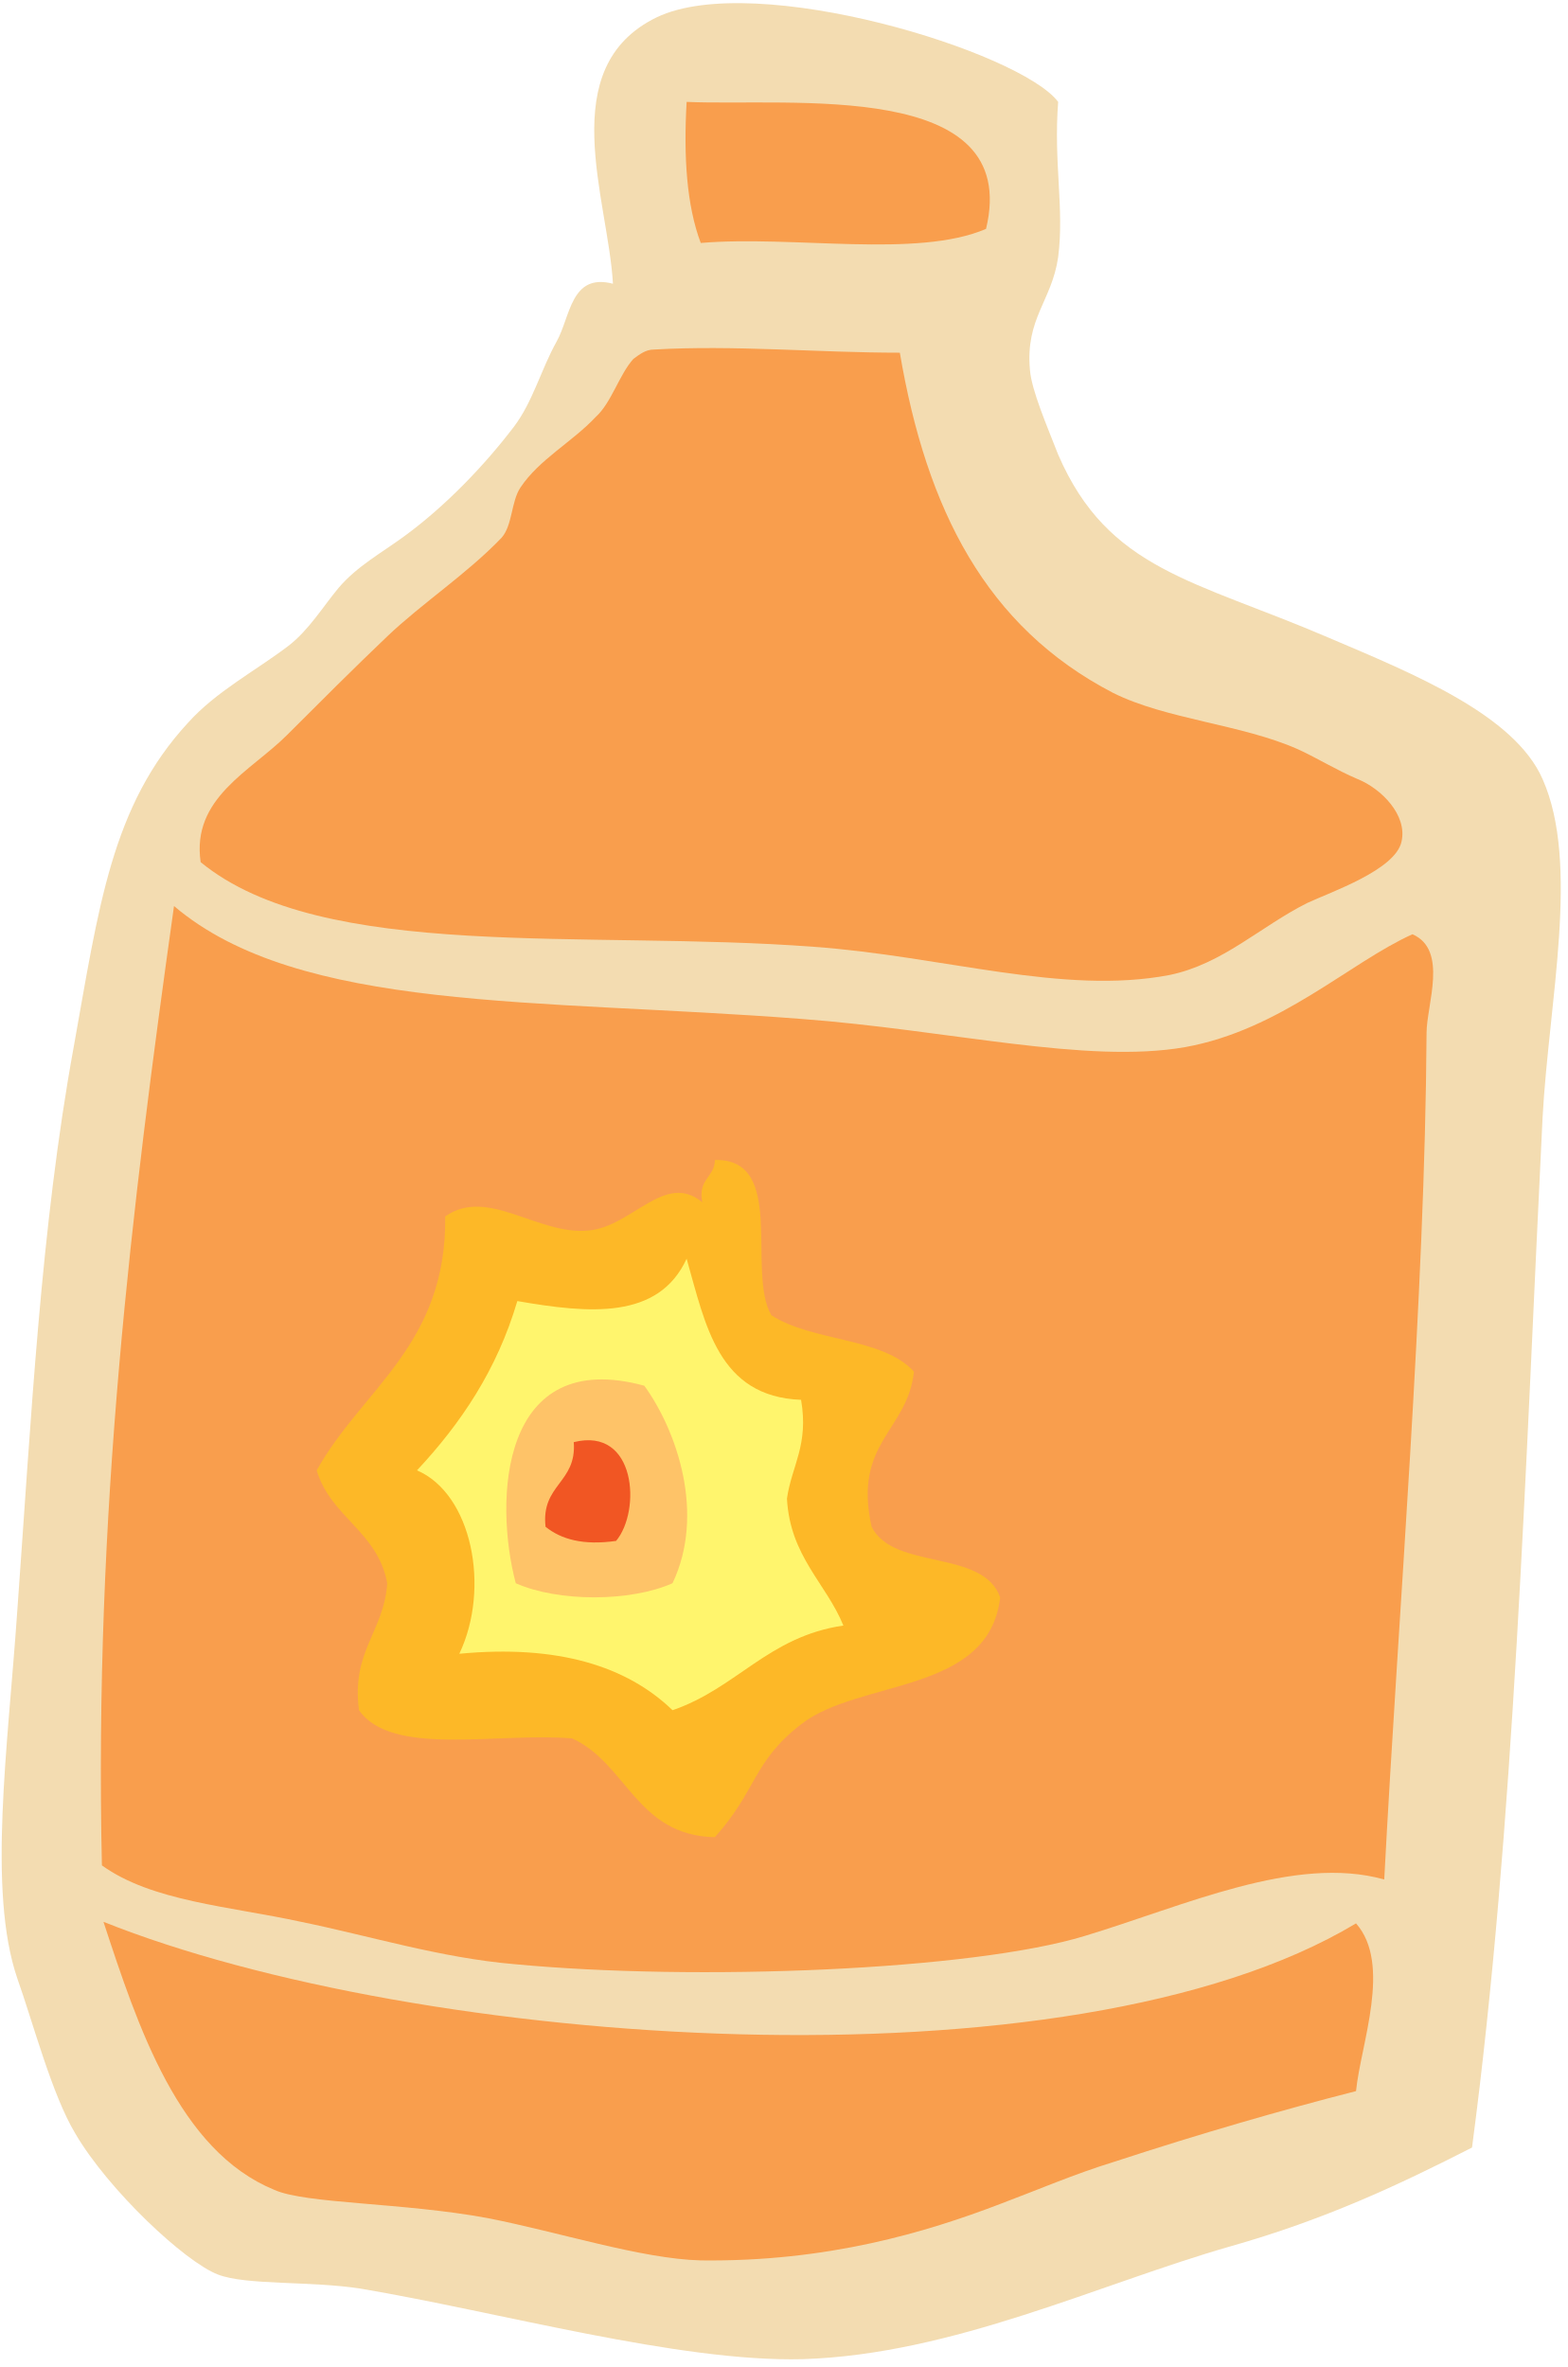
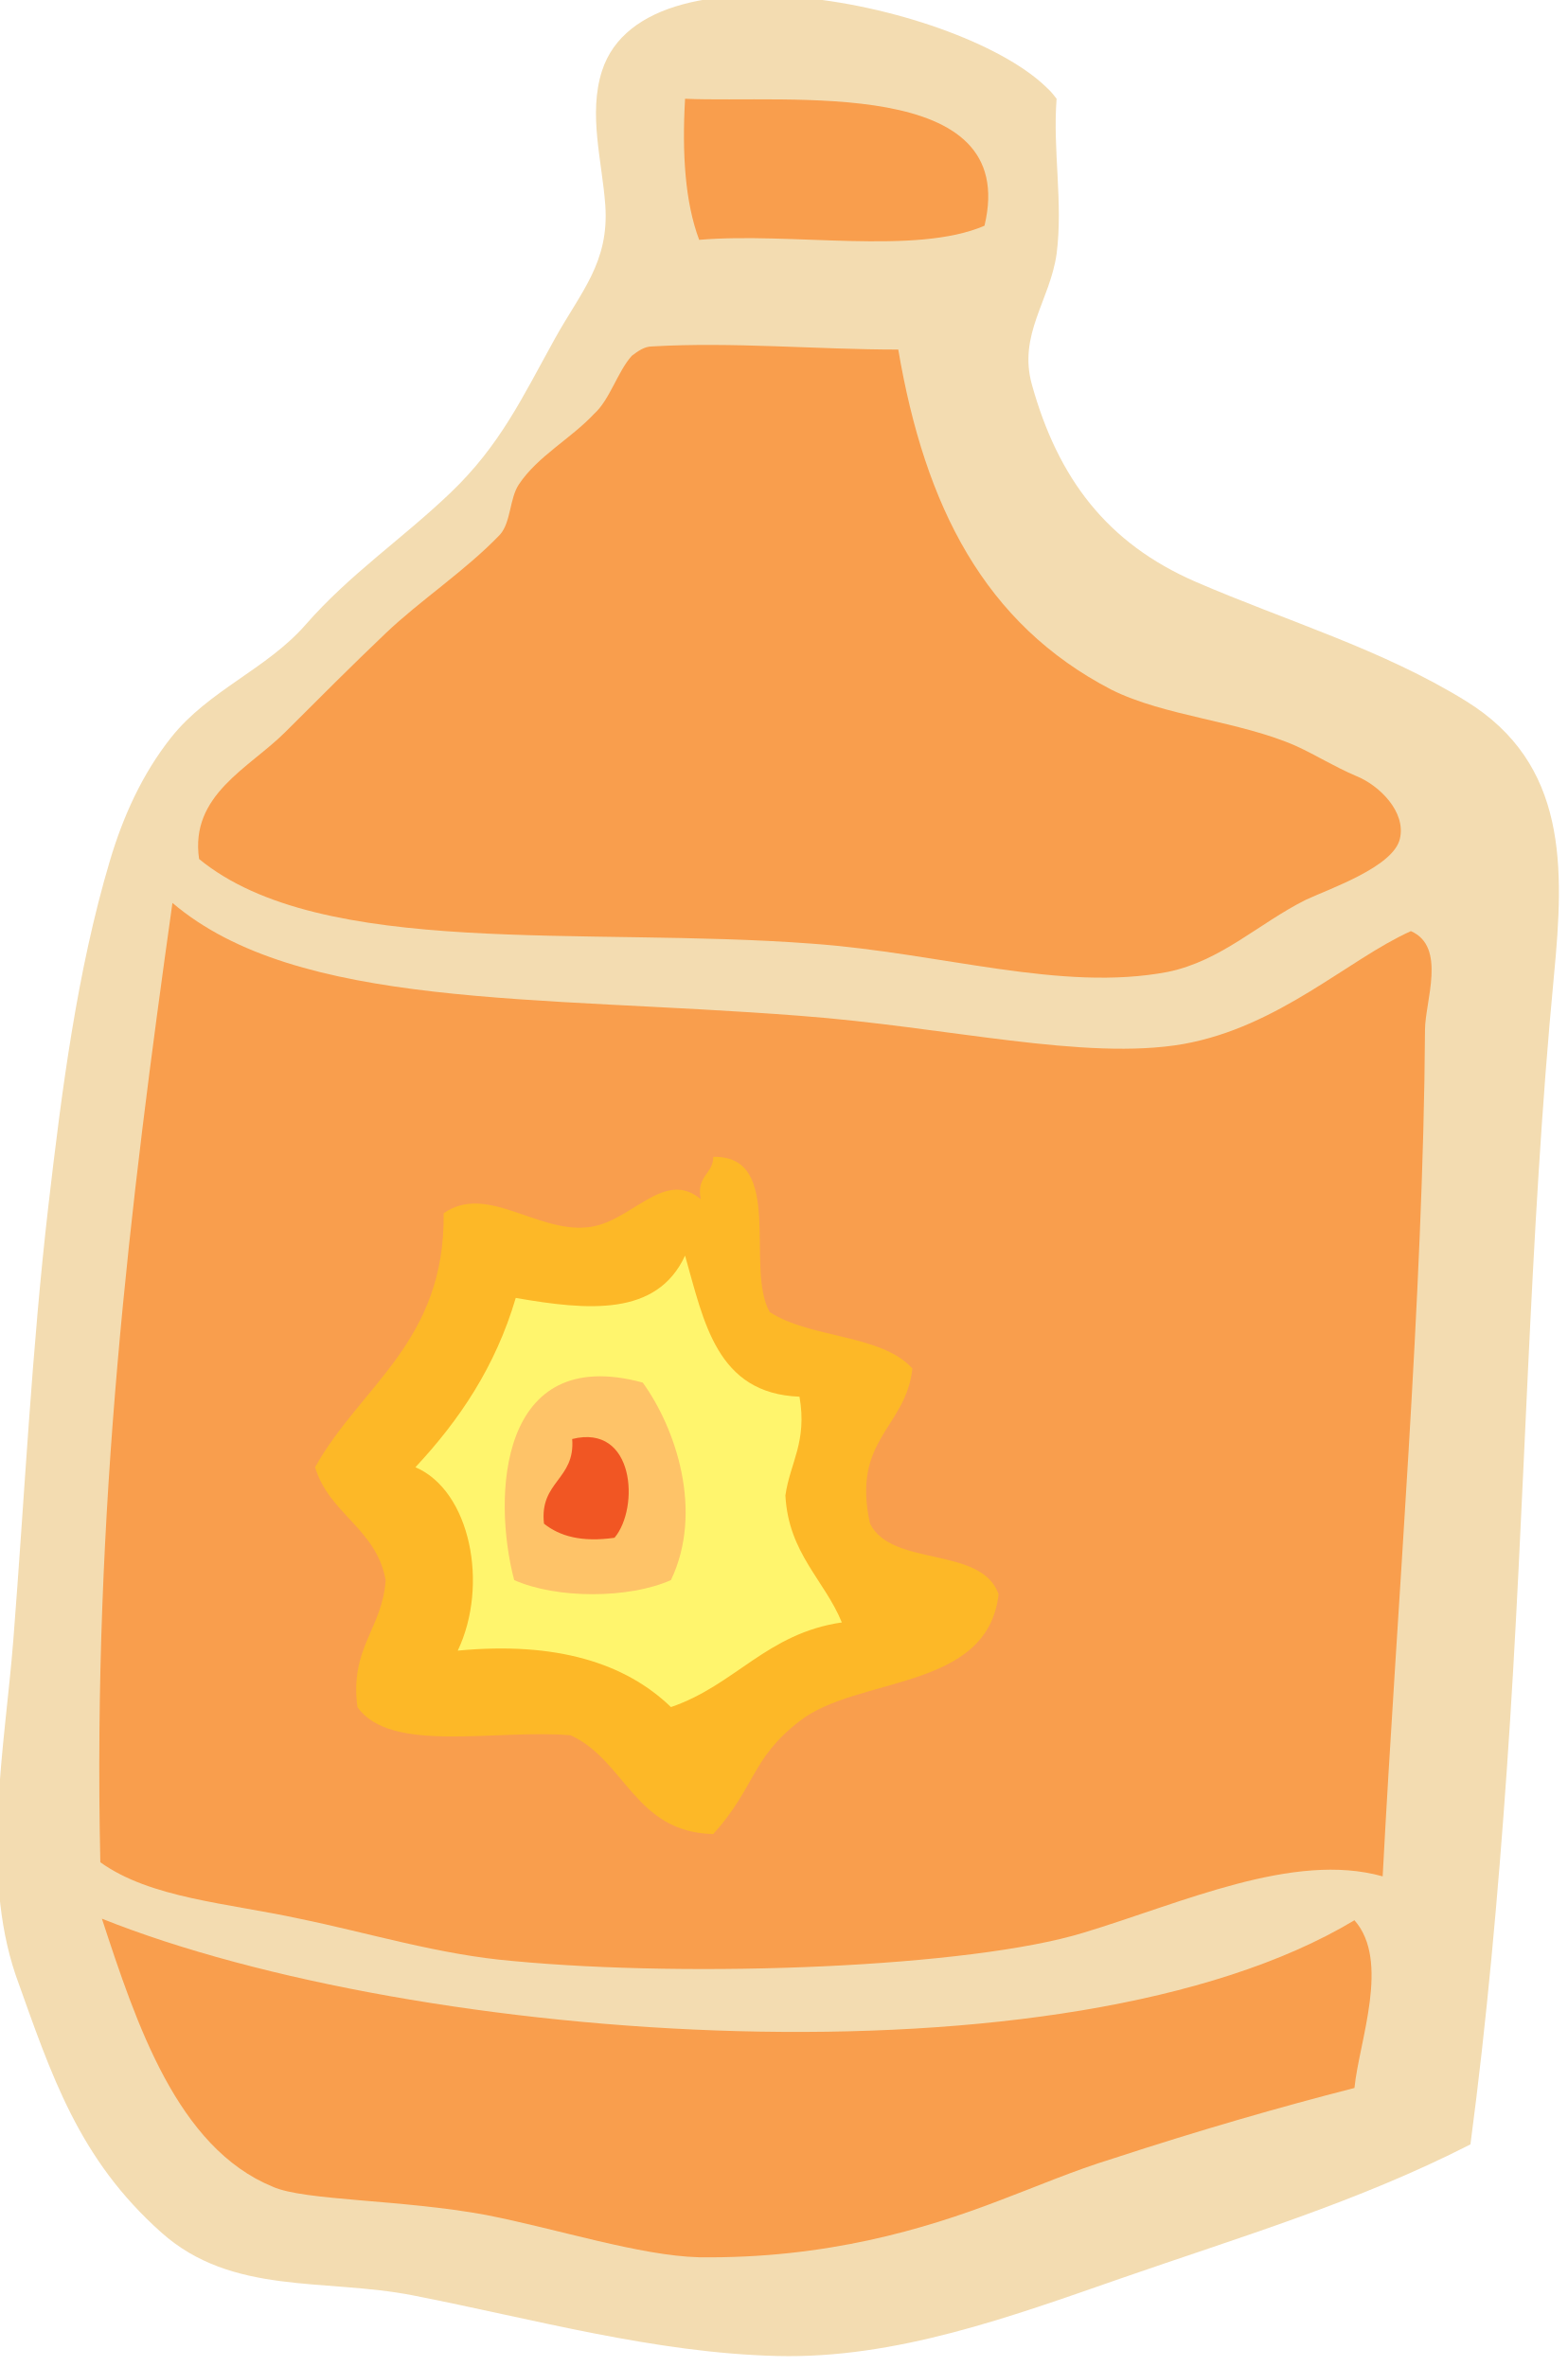
- <svg xmlns="http://www.w3.org/2000/svg" version="1.1" baseProfile="tiny" x="0px" y="0px" width="100px" height="151px" viewBox="-0.1 -0.2 100 151" overflow="visible" xml:space="preserve">
-   <defs>
- </defs>
-   <path fill="#F3DCB1" d="M67.4,6.3c-0.3,3.9,0.4,6.8,0,9.9c-0.4,2.8-2.1,3.9-1.8,7.2c0.1,1.3,1.1,3.6,1.8,5.4  c3.2,7.4,8.7,8,17.3,11.7c5.4,2.3,11.8,4.9,13.6,9c2.4,5.4,0.4,14.2,0,21.6c-1.1,22.2-1.8,45.3-4.5,65.7c-4.7,2.4-9.4,4.6-15.4,6.3  c-8.4,2.4-17.7,6.9-27.3,7.2c-7.9,0.2-19.3-3-28.2-4.5c-3.2-0.5-7.3-0.2-9.1-0.9c-2.1-0.8-7-5.4-9.1-9C3.2,133.4,2,128.8,1,126  c-1.9-5.6-0.6-14.7,0-23.4c0.9-12.4,1.5-24.5,3.6-36c1.6-8.9,2.4-15.4,7.3-20.7c1.8-2,4.3-3.3,6.4-4.9c1.3-1,2.2-2.5,3.2-3.7  c1.2-1.4,2.7-2.2,4.2-3.3c2.6-1.9,5.1-4.5,7-7c1.2-1.6,1.7-3.6,2.7-5.4c0.9-1.6,0.9-4.4,3.6-3.7c-0.3-5.4-3.8-13.8,2.8-17  C48.1-2.1,65,3.1,67.4,6.3z" />
-   <path fill="#F99E4D" d="M43.7,6.3c6.6,0.3,21.4-1.5,19.1,8.1c-4.4,1.9-12.3,0.4-18.2,0.9C43.7,12.9,43.5,9.8,43.7,6.3z" />
-   <path fill="#F99E4D" d="M86.4,122.5c2.3,2.6,0.3,7.7,0,10.7c-4.7,1.2-9.9,2.7-15.4,4.5c-2.6,0.8-4.9,1.8-7.3,2.7  c-4.7,1.8-11,3.7-19.1,3.6c-3.8-0.1-9-1.8-13.6-2.7c-5.4-1-11.6-0.9-13.6-1.8c-6.1-2.5-8.7-10.4-10.9-17.1  C26.5,130.4,68.1,133.5,86.4,122.5z" />
-   <path fill="#F99E4D" d="M11,57.6c8,6.8,23.2,5.9,40,7.2c9.4,0.7,18.2,2.9,24.5,1.8c6.1-1.1,10.5-5.4,14.5-7.2c2.3,1,0.9,4.5,0.9,6.3  c-0.1,16.9-1.8,36.9-2.7,54c-5.7-1.6-12.8,1.7-19.1,3.6c-7.2,2.2-24.8,2.9-36.4,1.8c-4.7-0.4-9.2-1.8-13.6-2.7  c-4.6-1-9.5-1.3-12.7-3.6C5.9,96.3,8.3,76.8,11,57.6z" />
-   <path fill="#F99E4D" d="M40.3,22.7c0.4-0.3,0.8-0.6,1.3-0.6c5.1-0.3,10.5,0.2,15.7,0.2c1.7,10,5.5,17.5,13.6,21.7  c3.4,1.7,8.2,2,11.8,3.6c1.3,0.6,2.4,1.3,3.8,1.9c1.5,0.6,3.2,2.3,2.8,4c-0.4,1.8-4.5,3.2-6,3.9c-3,1.5-5.4,3.9-8.8,4.6  c-6.8,1.3-14.4-1.2-22.7-1.8c-14.5-1.1-31.3,1-39.1-5.4c-0.6-4.1,3.2-5.8,5.5-8.1c2.1-2.1,4.3-4.3,6.4-6.3c2.2-2.1,5.1-4,7.3-6.3  c0.7-0.8,0.6-2.3,1.2-3.2c1.2-1.8,3.3-2.9,4.8-4.5C38.9,25.5,39.4,23.7,40.3,22.7z" />
-   <path fill="#FDB827" d="M45.5,73.8c4.6-0.1,2,7.1,3.6,9.9c2.6,1.7,7.1,1.4,9.1,3.6c-0.4,3.8-3.9,4.5-2.7,9.9  c1.4,2.8,7.1,1.4,8.2,4.5c-0.7,6.2-9,5.2-12.7,8.1c-3.1,2.4-2.8,4.2-5.5,7.2c-5-0.1-5.6-4.7-9.1-6.3c-4.8-0.4-11.5,1.2-13.6-1.8  c-0.5-3.8,1.6-5,1.8-8.1c-0.6-3.3-3.6-4.2-4.5-7.2c2.9-5.2,8.3-8,8.2-16.2c2.7-1.9,5.9,1.2,9.1,0.9c2.8-0.2,4.9-3.8,7.3-1.8  C44.4,75,45.5,74.9,45.5,73.8z" />
-   <path fill="#FFF56D" d="M43.7,80.1c1.2,4.2,2,8.8,7.3,9c0.5,2.9-0.6,4.2-0.9,6.3c0.2,3.7,2.5,5.4,3.6,8.1c-4.8,0.7-6.8,4-10.9,5.4  c-2.9-2.8-7.3-4.2-13.6-3.6c2-4.2,0.8-10.2-2.7-11.7c2.8-3,5.1-6.4,6.4-10.8C37.5,83.6,41.9,84,43.7,80.1z" />
-   <path fill="#FEC368" d="M41,88.2c2.1,2.9,3.9,8.2,1.8,12.6c-2.7,1.2-7.3,1.2-10,0C31.4,95.5,31.8,85.7,41,88.2z" />
-   <path fill="#F15623" d="M36.5,91.8c4-1,4.3,4.4,2.7,6.3c-2.1,0.3-3.5-0.1-4.5-0.9C34.4,94.5,36.7,94.4,36.5,91.8z" />
+ <svg xmlns="http://www.w3.org/2000/svg" version="1.1" id="Layer_1" x="0px" y="0px" width="100px" height="151px" viewBox="0 0 100 151" enable-background="new 0 0 100 151" xml:space="preserve">
+   <path fill="#F3DCB1" d="M67.4,6.3c-0.254,3.297,0.423,6.617,0,9.9c-0.427,2.985-2.465,5.146-1.575,8.339  c1.659,5.957,4.773,10.118,10.465,12.584c5.74,2.486,11.878,4.292,17.229,7.603c6.483,4.01,6.271,10.593,5.61,17.487  c-1.612,16.849-1.825,33.801-3.01,50.687c-0.56,7.985-1.27,15.963-2.32,23.899c-7.208,3.682-14.692,5.903-22.3,8.549  c-7.045,2.449-14.349,5.137-21.921,4.95c-7.845-0.193-15.577-2.368-23.236-3.867c-5.645-1.104-11.537,0.016-16.048-4.009  C5.012,137.711,3.309,132.464,1,126c-2.252-6.637-0.682-14.588-0.149-21.388c0.724-9.241,1.17-18.506,2.239-27.718  C3.938,69.597,4.91,61.962,7.013,54.9c0.84-2.822,2.061-5.527,3.898-7.846c2.397-3.026,6.089-4.352,8.574-7.192  c2.859-3.268,6.134-5.445,9.254-8.428c3.175-3.035,4.595-6.111,6.656-9.828c1.661-2.995,3.478-4.87,3.216-8.523  c-0.2-2.785-1.093-5.798-0.213-8.549C41.233-4.328,63.191,0.689,67.4,6.3C67.1,10.2,65,3.1,67.4,6.3z" />
+   <path fill="#F99E4D" d="M43.7,6.3c6.6,0.3,21.399-1.5,19.1,8.1c-4.399,1.9-12.3,0.4-18.2,0.9C43.7,12.9,43.5,9.8,43.7,6.3z" />
+   <path fill="#F99E4D" d="M86.4,122.5c2.3,2.6,0.3,7.7,0,10.7c-4.7,1.2-9.9,2.7-15.4,4.5c-2.6,0.8-4.9,1.8-7.3,2.7  c-4.7,1.8-11,3.699-19.1,3.6c-3.8-0.1-9-1.8-13.6-2.7c-5.4-1-11.6-0.899-13.6-1.8c-6.1-2.5-8.7-10.4-10.9-17.1  C26.5,130.4,68.1,133.5,86.4,122.5z" />
+   <path fill="#F99E4D" d="M11,57.6c8,6.8,23.2,5.9,40,7.2c9.4,0.7,18.2,2.9,24.5,1.8c6.1-1.1,10.5-5.4,14.5-7.2c2.3,1,0.9,4.5,0.9,6.3  C90.8,82.6,89.1,102.6,88.2,119.7c-5.7-1.601-12.8,1.7-19.101,3.6c-7.199,2.2-24.8,2.9-36.399,1.8c-4.7-0.399-9.2-1.8-13.6-2.699  c-4.6-1-9.5-1.301-12.7-3.601C5.9,96.3,8.3,76.8,11,57.6z" />
+   <path fill="#F99E4D" d="M40.3,22.7c0.4-0.3,0.8-0.6,1.3-0.6c5.1-0.3,10.5,0.2,15.7,0.2C59,32.3,62.8,39.8,70.9,44  c3.399,1.7,8.199,2,11.8,3.6c1.3,0.6,2.399,1.3,3.8,1.9c1.5,0.6,3.2,2.3,2.8,4c-0.399,1.8-4.5,3.2-6,3.9c-3,1.5-5.399,3.9-8.8,4.6  c-6.8,1.3-14.4-1.2-22.7-1.8c-14.5-1.1-31.3,1-39.1-5.4c-0.6-4.1,3.2-5.8,5.5-8.1c2.1-2.1,4.3-4.3,6.4-6.3c2.2-2.1,5.1-4,7.3-6.3  c0.7-0.8,0.6-2.3,1.2-3.2c1.2-1.8,3.3-2.9,4.8-4.5C38.9,25.5,39.4,23.7,40.3,22.7z" />
+   <path fill="#FDB827" d="M45.5,73.8c4.6-0.1,2,7.101,3.6,9.9c2.6,1.7,7.1,1.399,9.1,3.6c-0.4,3.8-3.9,4.5-2.7,9.9  c1.4,2.8,7.1,1.399,8.2,4.5c-0.7,6.2-9,5.2-12.7,8.1c-3.1,2.4-2.8,4.2-5.5,7.2c-5-0.1-5.6-4.7-9.1-6.3c-4.8-0.4-11.5,1.2-13.6-1.8  c-0.5-3.801,1.6-5,1.8-8.101c-0.6-3.3-3.6-4.2-4.5-7.2c2.9-5.199,8.3-8,8.2-16.199c2.7-1.9,5.9,1.199,9.1,0.899  c2.8-0.2,4.9-3.8,7.3-1.8C44.4,75,45.5,74.9,45.5,73.8z" />
+   <path fill="#FFF56D" d="M43.7,80.1c1.2,4.2,2,8.801,7.3,9c0.5,2.9-0.6,4.2-0.9,6.301c0.2,3.699,2.5,5.399,3.6,8.1  c-4.8,0.7-6.8,4-10.9,5.4c-2.9-2.801-7.3-4.2-13.6-3.601c2-4.2,0.8-10.2-2.7-11.7c2.8-3,5.1-6.399,6.4-10.8  C37.5,83.6,41.9,84,43.7,80.1z" />
+   <path fill="#FEC368" d="M41,88.2c2.1,2.899,3.9,8.2,1.8,12.6c-2.7,1.2-7.3,1.2-10,0C31.4,95.5,31.8,85.7,41,88.2z" />
+   <path fill="#F15623" d="M36.5,91.8c4-1,4.3,4.4,2.7,6.3C37.1,98.4,35.7,98,34.7,97.2C34.4,94.5,36.7,94.4,36.5,91.8z" />
</svg>
